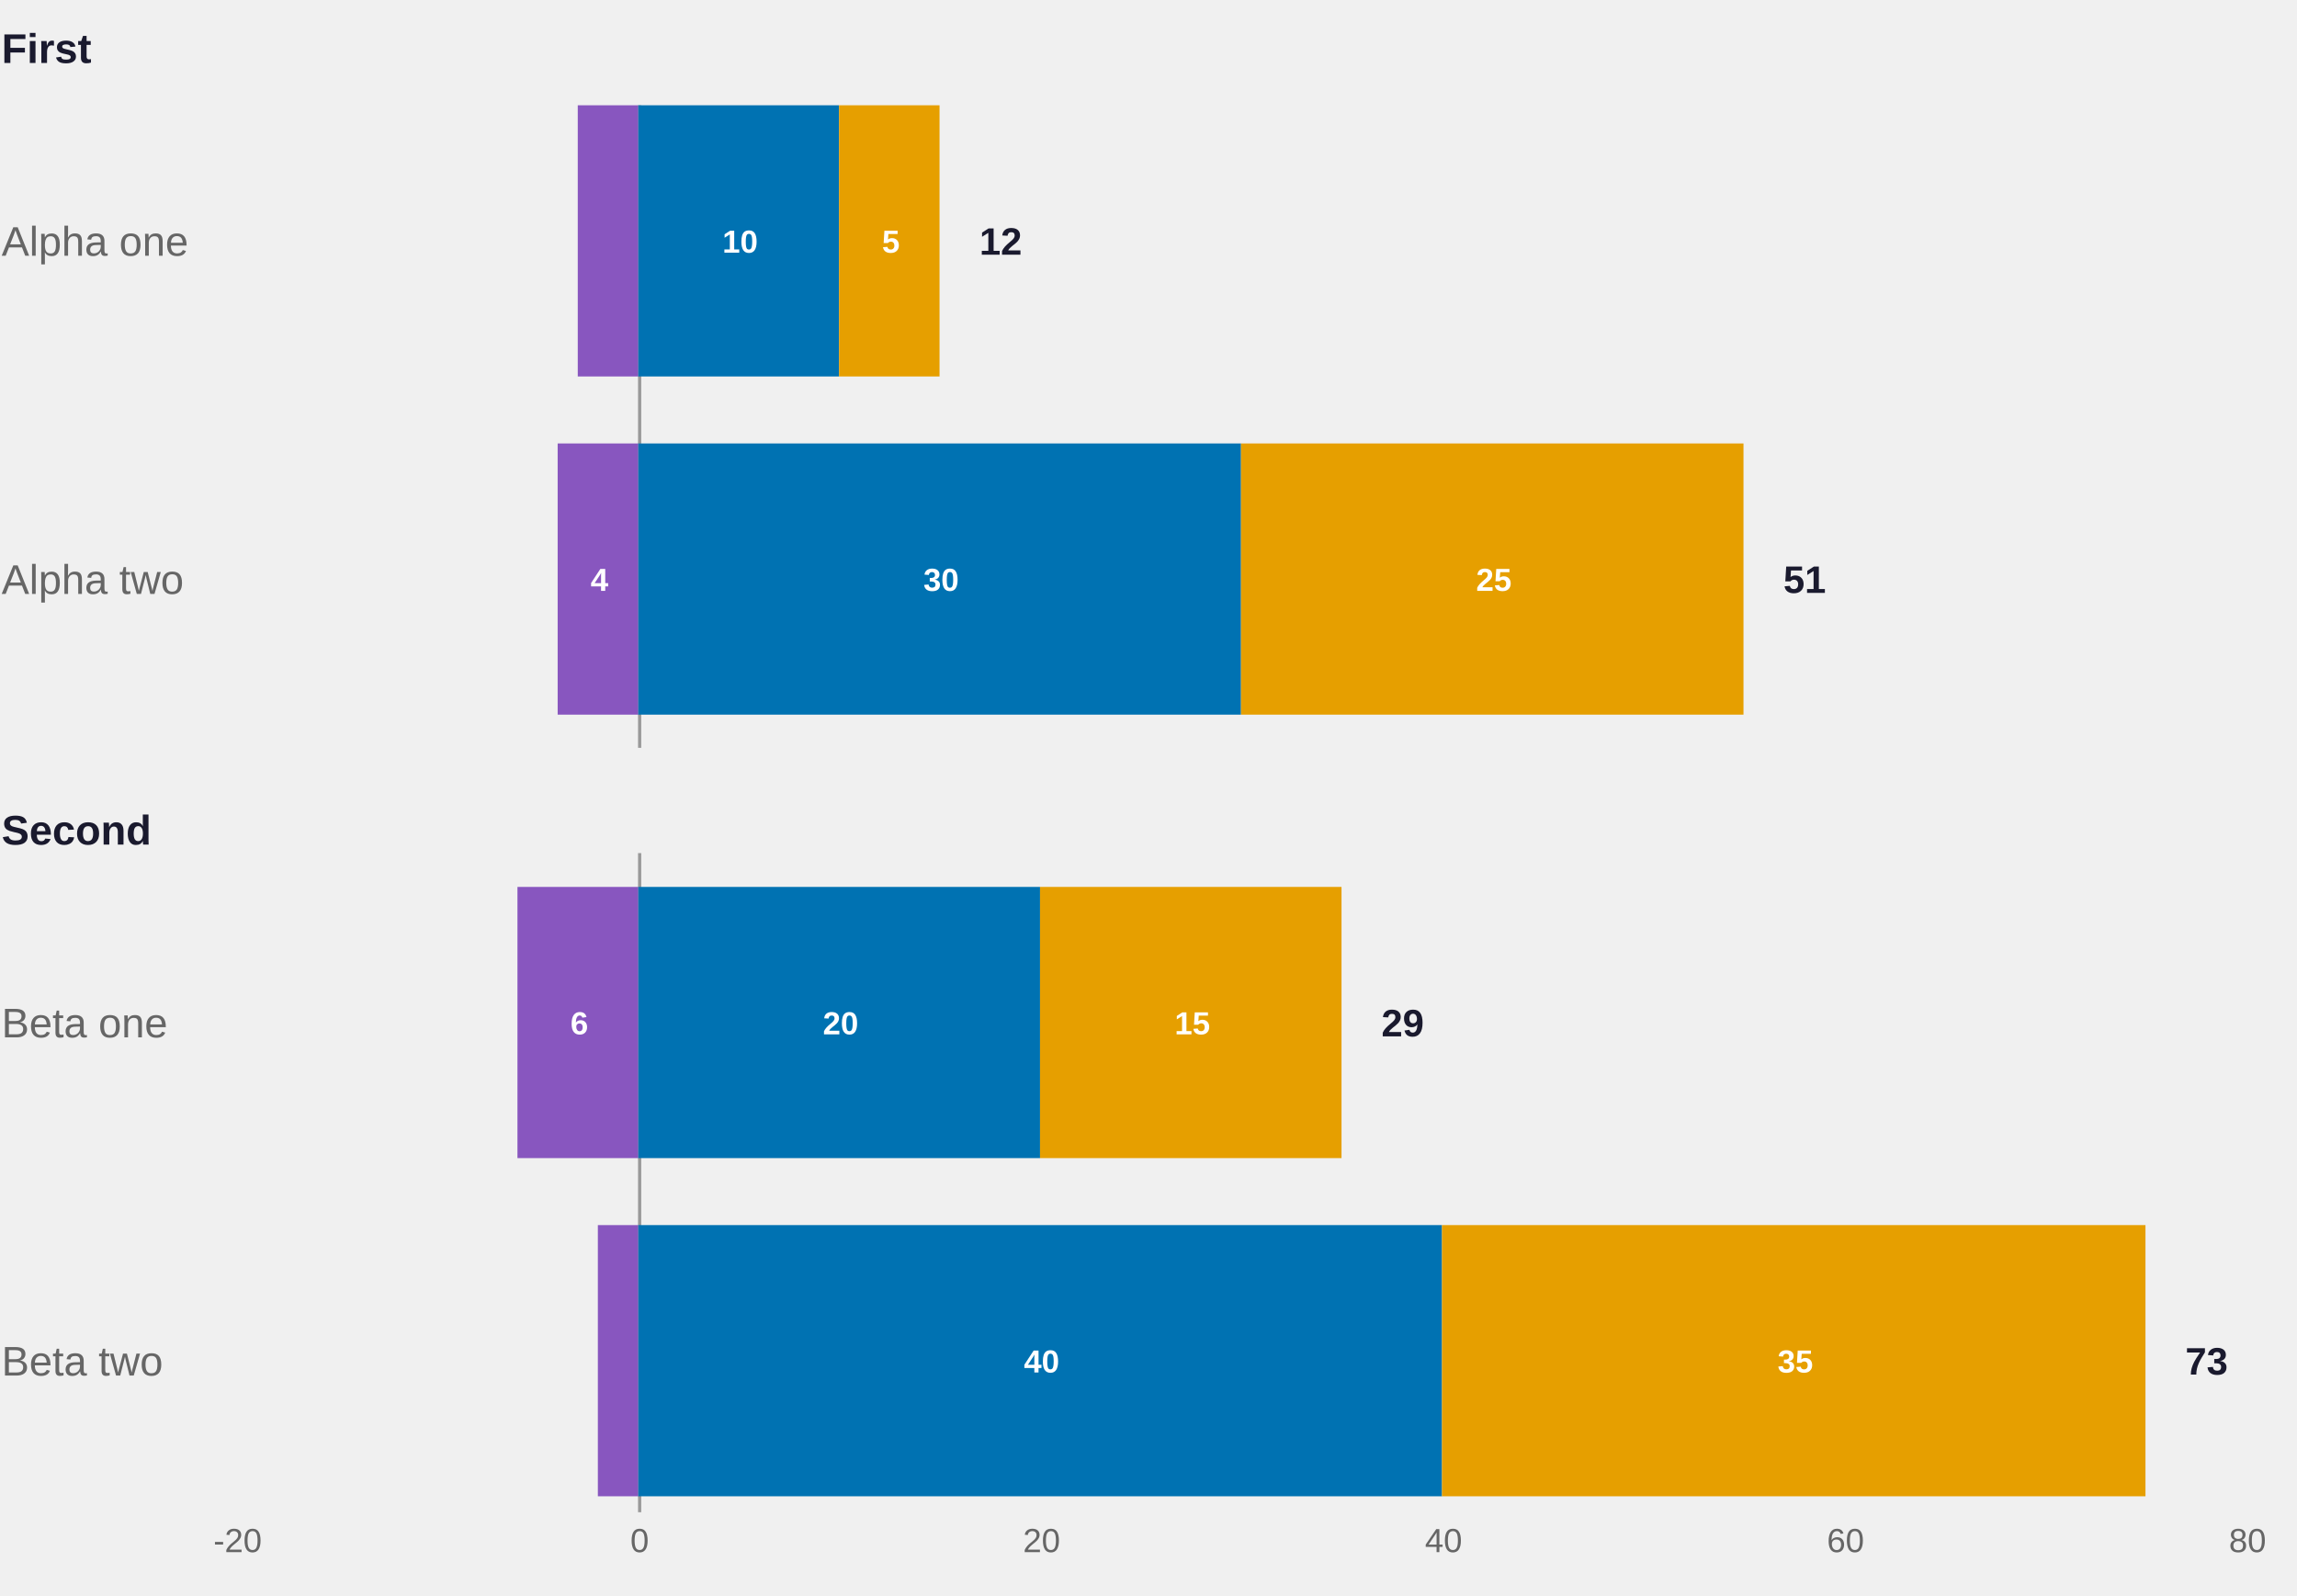
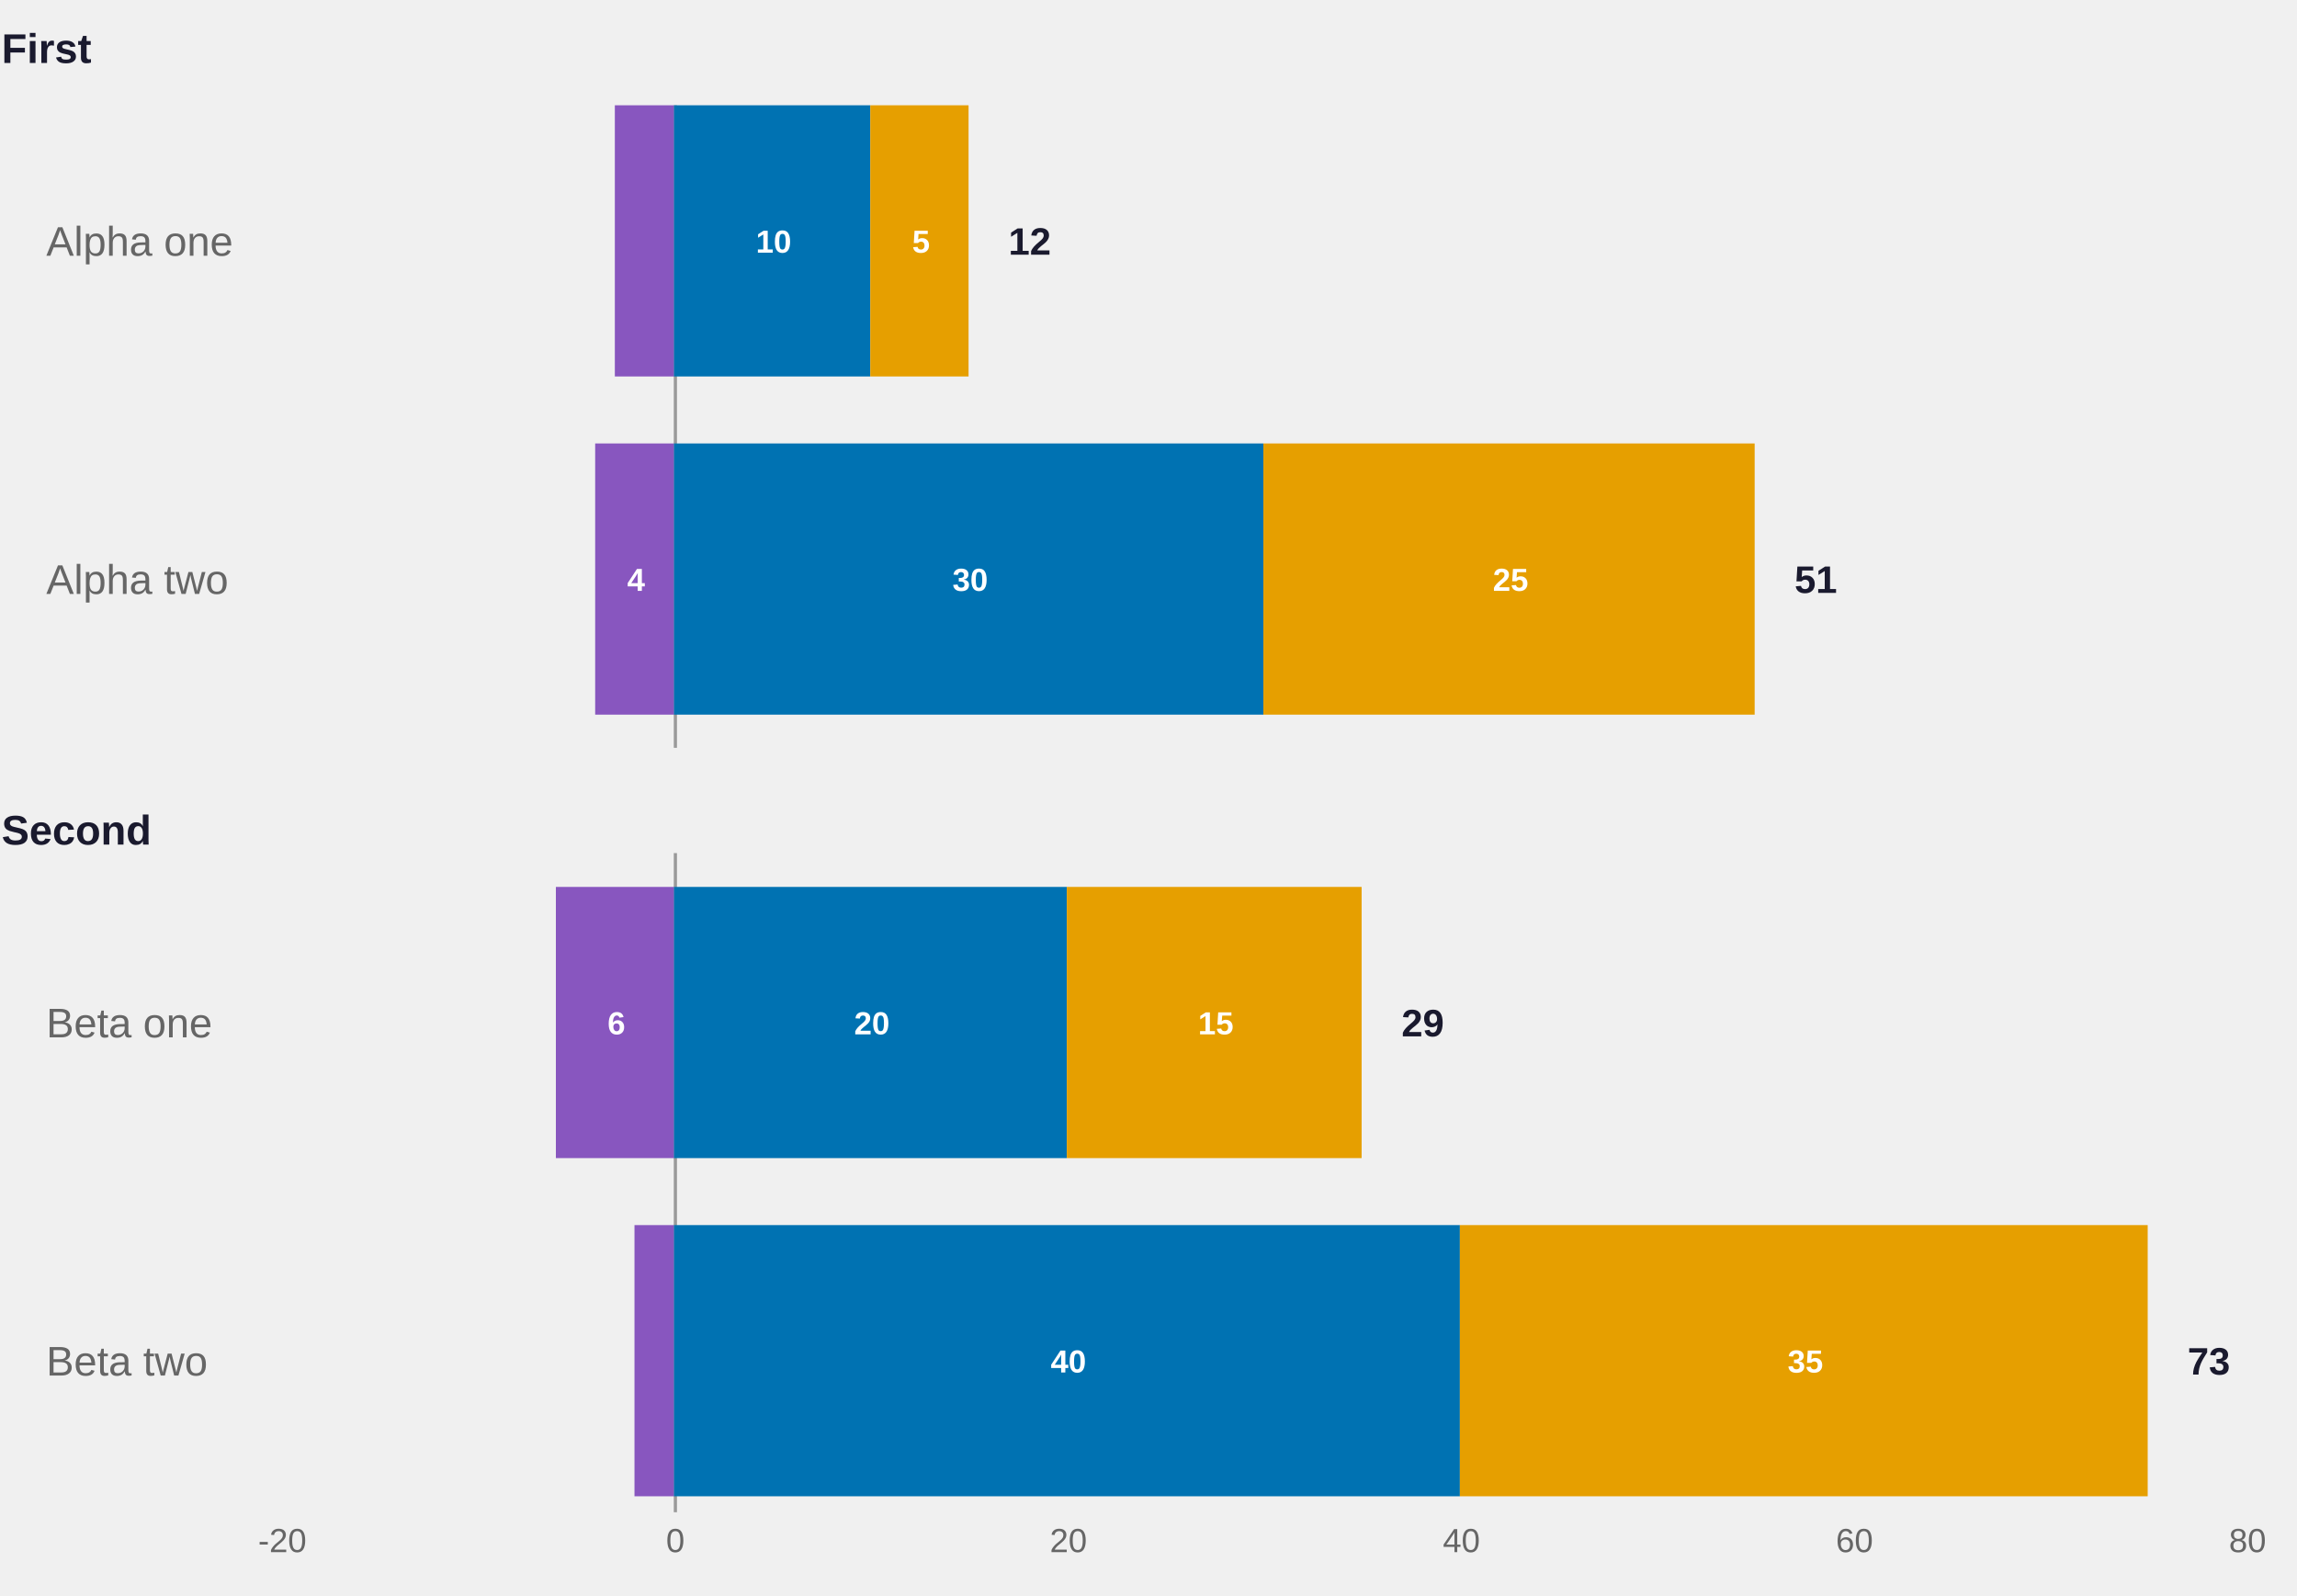
- <svg class="tblchart" fill="currentColor" font-family="system-ui, sans-serif" font-size="10" text-anchor="middle" width="720" height="500" viewBox="0 0 720 500" style="background: transparent; color: rgb(74, 74, 74); font-family: Figtree, &quot;Source Sans 3&quot;, system-ui, -apple-system, &quot;Segoe UI&quot;, Arial, sans-serif; font-size: 10.5px; overflow: visible;" data-margin-left="74" data-margin-right="16" data-margin-top="33" data-margin-bottom="26">
+ <svg class="tblchart" fill="currentColor" font-family="system-ui, sans-serif" font-size="10" text-anchor="middle" width="720" height="500" viewBox="0 0 720 500" style="background: transparent; color: rgb(74, 74, 74); font-family: Figtree, &quot;Source Sans 3&quot;, system-ui, -apple-system, &quot;Segoe UI&quot;, Arial, sans-serif; font-size: 10.5px; overflow: visible;" data-margin-left="88" data-margin-right="16" data-margin-top="33" data-margin-bottom="26">
  <style>:where(.tblchart) {
  --plot-background: white;
  display: block;
  height: auto;
  height: intrinsic;
  max-width: 100%;
}
:where(.tblchart text),
:where(.tblchart tspan) {
  white-space: pre;
}</style>
  <g aria-label="rule" transform="translate(0.5,0)">
    <g class="tbl-gridline" stroke="#F0F0F0" transform="translate(0,0)">
-       <line x1="74" x2="74" y1="25" y2="234.4" />
-       <line x1="74" x2="74" y1="267.4" y2="474" />
-       <line x1="326" x2="326" y1="25" y2="234.4" />
-       <line x1="326" x2="326" y1="267.4" y2="474" />
-       <line x1="452" x2="452" y1="25" y2="234.4" />
-       <line x1="452" x2="452" y1="267.4" y2="474" />
-       <line x1="578" x2="578" y1="25" y2="234.4" />
-       <line x1="578" x2="578" y1="267.4" y2="474" />
+       <line x1="88" x2="88" y1="25" y2="234.4" />
+       <line x1="88" x2="88" y1="267.4" y2="474" />
+       <line x1="334.4" x2="334.4" y1="25" y2="234.4" />
+       <line x1="334.4" x2="334.4" y1="267.4" y2="474" />
+       <line x1="457.6" x2="457.6" y1="25" y2="234.4" />
+       <line x1="457.6" x2="457.6" y1="267.4" y2="474" />
+       <line x1="580.8" x2="580.8" y1="25" y2="234.4" />
+       <line x1="580.8" x2="580.8" y1="267.4" y2="474" />
      <line x1="704" x2="704" y1="25" y2="234.4" />
      <line x1="704" x2="704" y1="267.4" y2="474" />
    </g>
  </g>
  <g aria-label="text" transform="translate(0.5,12.5)">
    <g class="tbl-x-tick-label" fill="#666666" font-size="10.5" font-weight="500" transform="translate(0,356)">
-       <text transform="translate(74,118)">-20</text>
-       <text transform="translate(200,118)">0</text>
-       <text transform="translate(326,118)">20</text>
-       <text transform="translate(452,118)">40</text>
-       <text transform="translate(578,118)">60</text>
+       <text transform="translate(88,118)">-20</text>
+       <text transform="translate(211.2,118)">0</text>
+       <text transform="translate(334.4,118)">20</text>
+       <text transform="translate(457.6,118)">40</text>
+       <text transform="translate(580.8,118)">60</text>
      <text transform="translate(704,118)">80</text>
    </g>
  </g>
  <g aria-label="text" transform="translate(-73.5,0.5)">
    <g class="tbl-cat-label" fill="#666666" text-anchor="start" font-size="13" font-weight="500" transform="translate(0,0)">
-       <text y="0.32em" transform="translate(74,75.5)" data-category="Alpha one">Alpha one</text>
+       <text y="0.32em" transform="translate(88,75.5)" data-category="Alpha one">Alpha one</text>
    </g>
    <g class="tbl-cat-label" fill="#666666" text-anchor="start" font-size="13" font-weight="500" transform="translate(0,106)">
-       <text y="0.32em" transform="translate(74,75.5)" data-category="Alpha two">Alpha two</text>
+       <text y="0.32em" transform="translate(88,75.5)" data-category="Alpha two">Alpha two</text>
    </g>
    <g class="tbl-cat-label" fill="#666666" text-anchor="start" font-size="13" font-weight="500" transform="translate(0,245)">
-       <text y="0.32em" transform="translate(74,75.5)" data-category="Beta one">Beta one</text>
+       <text y="0.32em" transform="translate(88,75.5)" data-category="Beta one">Beta one</text>
    </g>
    <g class="tbl-cat-label" fill="#666666" text-anchor="start" font-size="13" font-weight="500" transform="translate(0,351)">
-       <text y="0.32em" transform="translate(74,75.5)" data-category="Beta two">Beta two</text>
+       <text y="0.32em" transform="translate(88,75.5)" data-category="Beta two">Beta two</text>
    </g>
  </g>
-   <g aria-label="text" transform="translate(-73.5,-22.5)">
+   <g aria-label="text" transform="translate(-87.5,-22.5)">
    <g fill="#1A1A2E" text-anchor="start" font-size="13" font-weight="700" transform="translate(0,245)">
-       <text y="0.71em" transform="translate(74,33)">Second</text>
+       <text y="0.71em" transform="translate(88,33)">Second</text>
    </g>
  </g>
-   <g aria-label="text" transform="translate(-73.5,-22.5)">
+   <g aria-label="text" transform="translate(-87.5,-22.5)">
    <g fill="#1A1A2E" text-anchor="start" font-size="13" font-weight="700" transform="translate(0,0)">
-       <text y="0.71em" transform="translate(74,33)">First</text>
+       <text y="0.71em" transform="translate(88,33)">First</text>
    </g>
  </g>
  <g aria-label="rule" transform="translate(0.5,0)">
    <g class="tbl-zero-baseline" stroke="#999999" transform="translate(0,0)">
-       <line x1="200" x2="200" y1="33" y2="234.4" />
-       <line x1="200" x2="200" y1="267.4" y2="474" />
+       <line x1="211.2" x2="211.2" y1="33" y2="234.4" />
+       <line x1="211.2" x2="211.2" y1="267.4" y2="474" />
    </g>
  </g>
  <g aria-label="bar">
    <g transform="translate(0,0)">
-       <rect x="200" width="63" y="33" height="85" fill="#0072B2" data-series="Income" />
-       <rect x="263" width="31.5" y="33" height="85" fill="#E69F00" data-series="Gains" />
-       <rect x="181.1" width="18.9" y="33" height="85" fill="#8856BF" data-series="Corporate" />
+       <rect x="211.2" width="61.6" y="33" height="85" fill="#0072B2" data-series="Income" />
+       <rect x="272.8" width="30.8" y="33" height="85" fill="#E69F00" data-series="Gains" />
+       <rect x="192.72" width="18.48" y="33" height="85" fill="#8856BF" data-series="Corporate" />
    </g>
    <g transform="translate(0,106)">
-       <rect x="200" width="189" y="33" height="85" fill="#0072B2" data-series="Income" />
-       <rect x="389" width="157.5" y="33" height="85" fill="#E69F00" data-series="Gains" />
-       <rect x="174.8" width="25.2" y="33" height="85" fill="#8856BF" data-series="Corporate" />
+       <rect x="211.2" width="184.8" y="33" height="85" fill="#0072B2" data-series="Income" />
+       <rect x="396" width="154" y="33" height="85" fill="#E69F00" data-series="Gains" />
+       <rect x="186.56" width="24.64" y="33" height="85" fill="#8856BF" data-series="Corporate" />
    </g>
    <g transform="translate(0,245)">
-       <rect x="200" width="126" y="33" height="85" fill="#0072B2" data-series="Income" />
-       <rect x="326" width="94.5" y="33" height="85" fill="#E69F00" data-series="Gains" />
-       <rect x="162.2" width="37.8" y="33" height="85" fill="#8856BF" data-series="Corporate" />
+       <rect x="211.2" width="123.2" y="33" height="85" fill="#0072B2" data-series="Income" />
+       <rect x="334.4" width="92.4" y="33" height="85" fill="#E69F00" data-series="Gains" />
+       <rect x="174.24" width="36.96" y="33" height="85" fill="#8856BF" data-series="Corporate" />
    </g>
    <g transform="translate(0,351)">
-       <rect x="200" width="252" y="33" height="85" fill="#0072B2" data-series="Income" />
-       <rect x="452" width="220.5" y="33" height="85" fill="#E69F00" data-series="Gains" />
-       <rect x="187.4" width="12.6" y="33" height="85" fill="#8856BF" data-series="Corporate" />
+       <rect x="211.2" width="246.4" y="33" height="85" fill="#0072B2" data-series="Income" />
+       <rect x="457.6" width="215.6" y="33" height="85" fill="#E69F00" data-series="Gains" />
+       <rect x="198.88" width="12.32" y="33" height="85" fill="#8856BF" data-series="Corporate" />
    </g>
  </g>
  <g aria-label="text" transform="translate(12.5,43)">
    <g fill="#1A1A2E" text-anchor="start" font-size="12" font-weight="700" transform="translate(0,0)">
-       <text y="0.32em" transform="translate(294.5,33)">12</text>
+       <text y="0.32em" transform="translate(303.6,33)">12</text>
    </g>
    <g fill="#1A1A2E" text-anchor="start" font-size="12" font-weight="700" transform="translate(0,106)">
-       <text y="0.32em" transform="translate(546.5,33)">51</text>
+       <text y="0.32em" transform="translate(550,33)">51</text>
    </g>
    <g fill="#1A1A2E" text-anchor="start" font-size="12" font-weight="700" transform="translate(0,245)">
-       <text y="0.32em" transform="translate(420.5,33)">29</text>
+       <text y="0.32em" transform="translate(426.8,33)">29</text>
    </g>
    <g fill="#1A1A2E" text-anchor="start" font-size="12" font-weight="700" transform="translate(0,351)">
-       <text y="0.32em" transform="translate(672.5,33)">73</text>
+       <text y="0.32em" transform="translate(673.2,33)">73</text>
    </g>
  </g>
  <g aria-label="text" transform="translate(0.5,43)">
    <g class="tbl-segment-label" font-size="10" font-weight="600" transform="translate(0,0)">
-       <text y="0.32em" transform="translate(231.5,33)" fill="#FFFFFF">10</text>
-       <text y="0.32em" transform="translate(278.75,33)" fill="#FFFFFF">5</text>
+       <text y="0.32em" transform="translate(242,33)" fill="#FFFFFF">10</text>
+       <text y="0.32em" transform="translate(288.2,33)" fill="#FFFFFF">5</text>
    </g>
    <g class="tbl-segment-label" font-size="10" font-weight="600" transform="translate(0,106)">
-       <text y="0.32em" transform="translate(294.5,33)" fill="#FFFFFF">30</text>
-       <text y="0.32em" transform="translate(467.75,33)" fill="#FFFFFF">25</text>
-       <text y="0.32em" transform="translate(187.4,33)" fill="#FFFFFF">4</text>
+       <text y="0.32em" transform="translate(303.6,33)" fill="#FFFFFF">30</text>
+       <text y="0.32em" transform="translate(473,33)" fill="#FFFFFF">25</text>
+       <text y="0.32em" transform="translate(198.88,33)" fill="#FFFFFF">4</text>
    </g>
    <g class="tbl-segment-label" font-size="10" font-weight="600" transform="translate(0,245)">
-       <text y="0.32em" transform="translate(263,33)" fill="#FFFFFF">20</text>
-       <text y="0.32em" transform="translate(373.25,33)" fill="#FFFFFF">15</text>
-       <text y="0.32em" transform="translate(181.1,33)" fill="#FFFFFF">6</text>
+       <text y="0.32em" transform="translate(272.8,33)" fill="#FFFFFF">20</text>
+       <text y="0.32em" transform="translate(380.6,33)" fill="#FFFFFF">15</text>
+       <text y="0.32em" transform="translate(192.72,33)" fill="#FFFFFF">6</text>
    </g>
    <g class="tbl-segment-label" font-size="10" font-weight="600" transform="translate(0,351)">
-       <text y="0.32em" transform="translate(326,33)" fill="#FFFFFF">40</text>
-       <text y="0.32em" transform="translate(562.25,33)" fill="#FFFFFF">35</text>
+       <text y="0.32em" transform="translate(334.4,33)" fill="#FFFFFF">40</text>
+       <text y="0.32em" transform="translate(565.4,33)" fill="#FFFFFF">35</text>
    </g>
  </g>
</svg>
